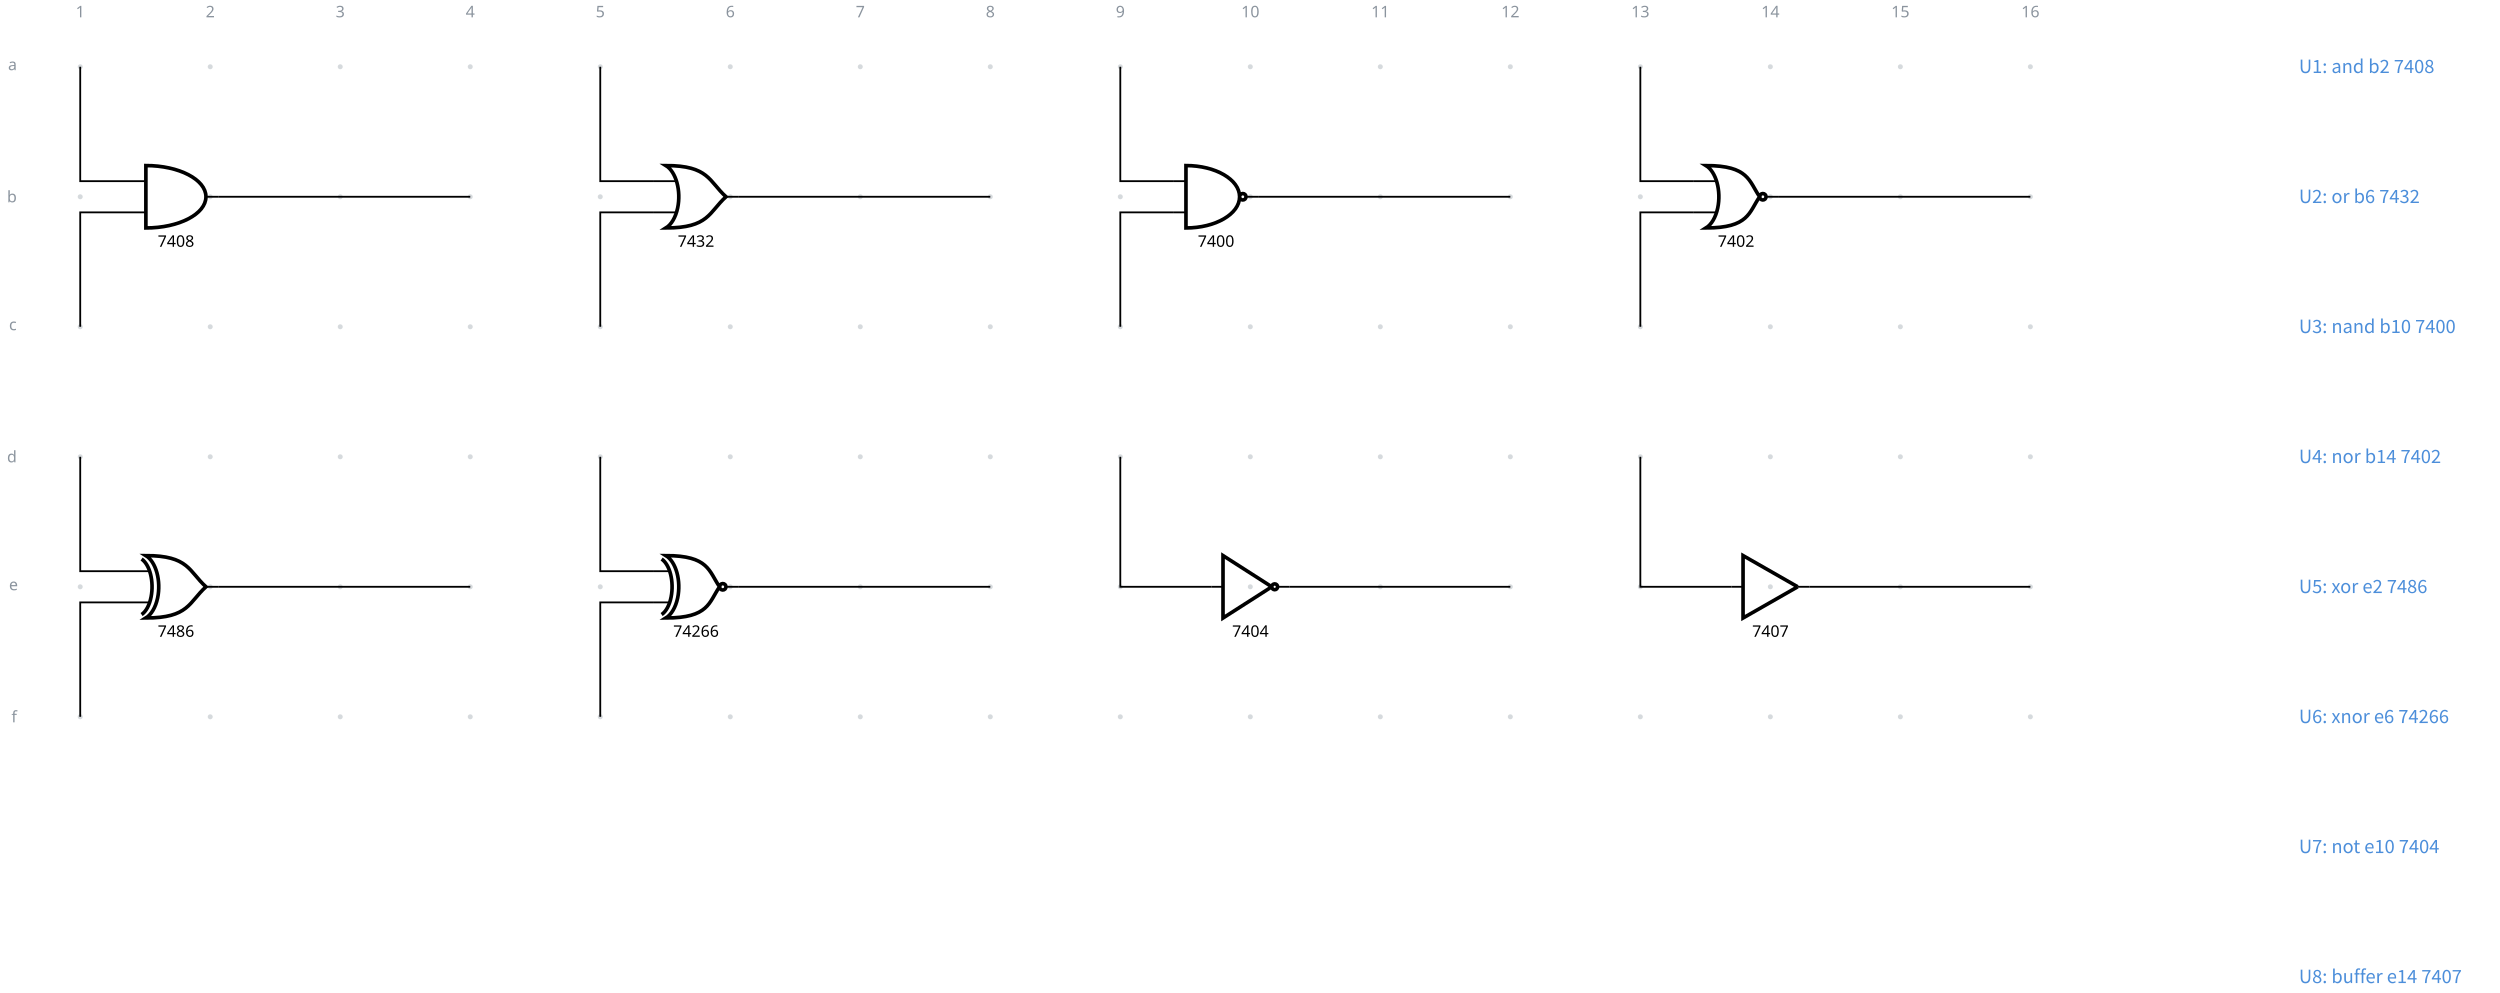
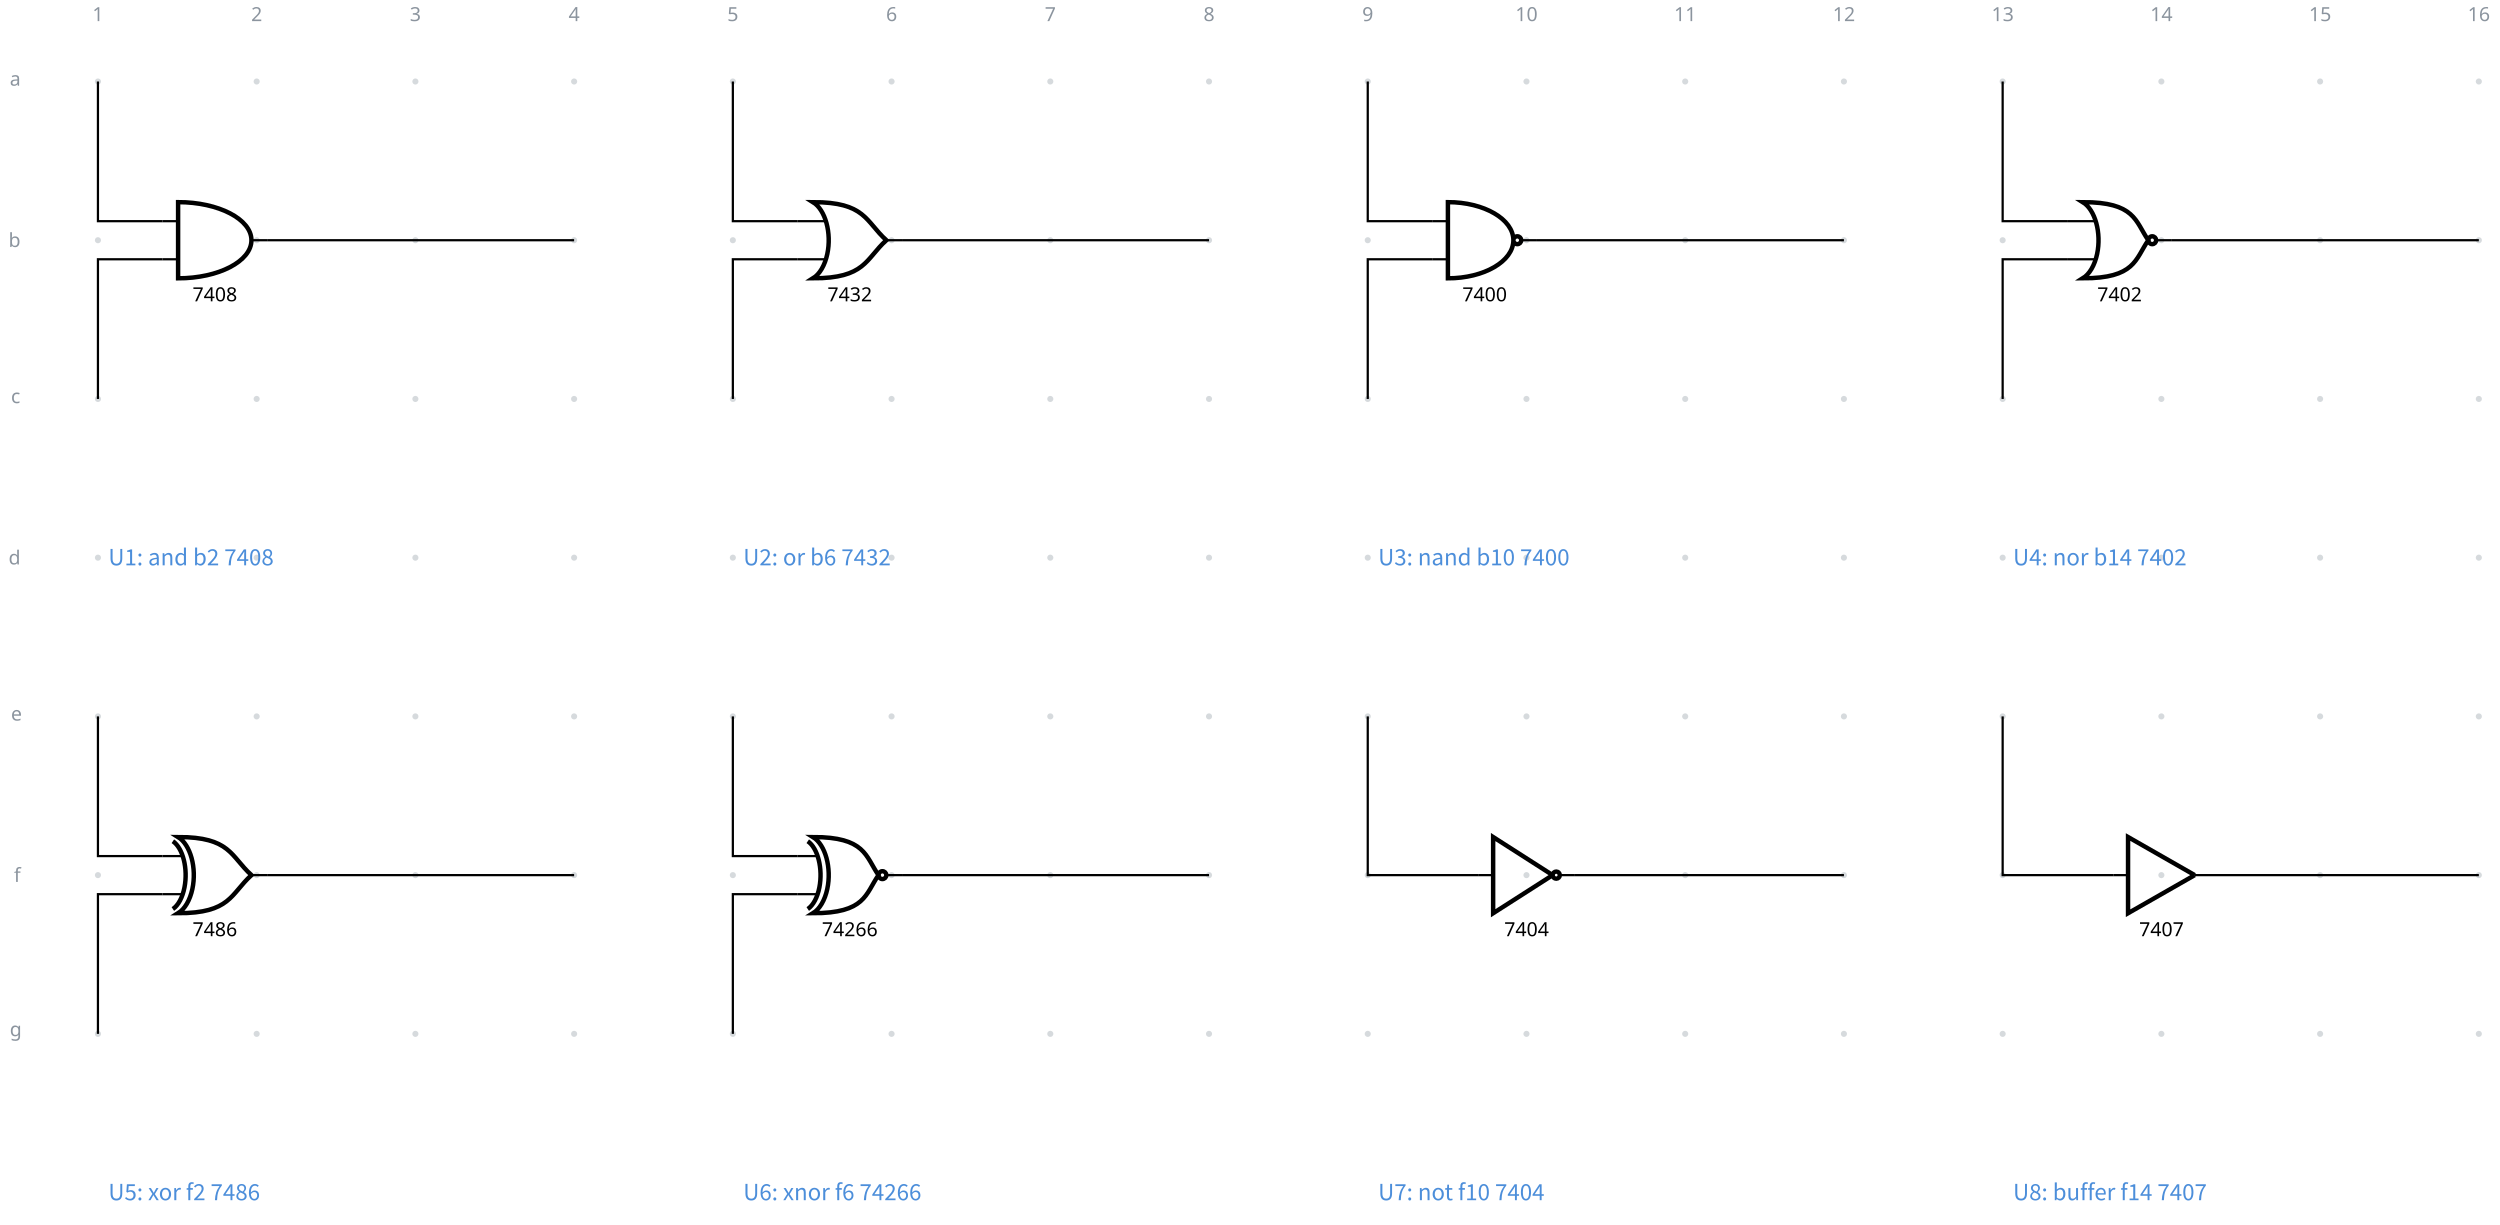
- <svg xmlns="http://www.w3.org/2000/svg" fill="currentColor" width="1459.002" height="579.01" viewBox="-72 -72 1094.252 434.257">
+ <svg xmlns="http://www.w3.org/2000/svg" fill="currentColor" width="1195.046" height="585.421" viewBox="-72 -72 896.284 439.066">
  <g stroke="currentColor" stroke-miterlimit="10" stroke-width=".8">
-     <path fill="#8b949e" fill-opacity=".35" stroke="none" stroke-opacity=".35" d="M-35.787-42.781a1.1 1.1 0 1 0-2.2 0 1.1 1.1 0 0 0 2.2 0M-35.787 14.124a1.1 1.1 0 1 0-2.2 0 1.1 1.1 0 0 0 2.2 0M-35.787 71.03a1.1 1.1 0 1 0-2.2 0 1.1 1.1 0 0 0 2.2 0M-35.787 127.935a1.1 1.1 0 1 0-2.2 0 1.1 1.1 0 0 0 2.2 0M-35.787 184.84a1.1 1.1 0 1 0-2.2 0 1.1 1.1 0 0 0 2.2 0M-35.787 241.746a1.1 1.1 0 1 0-2.2 0 1.1 1.1 0 0 0 2.2 0M21.118-42.781a1.1 1.1 0 1 0-2.2 0 1.1 1.1 0 0 0 2.2 0M21.118 14.124a1.1 1.1 0 1 0-2.2 0 1.1 1.1 0 0 0 2.2 0M21.118 71.03a1.1 1.1 0 1 0-2.2 0 1.1 1.1 0 0 0 2.2 0M21.118 127.935a1.1 1.1 0 1 0-2.2 0 1.1 1.1 0 0 0 2.2 0M21.118 184.84a1.1 1.1 0 1 0-2.2 0 1.1 1.1 0 0 0 2.2 0M21.118 241.746a1.1 1.1 0 1 0-2.2 0 1.1 1.1 0 0 0 2.2 0M78.024-42.781a1.1 1.1 0 1 0-2.2 0 1.1 1.1 0 0 0 2.2 0M78.024 14.124a1.1 1.1 0 1 0-2.2 0 1.1 1.1 0 0 0 2.2 0M78.024 71.03a1.1 1.1 0 1 0-2.2 0 1.1 1.1 0 0 0 2.2 0M78.024 127.935a1.1 1.1 0 1 0-2.2 0 1.1 1.1 0 0 0 2.2 0M78.024 184.84a1.1 1.1 0 1 0-2.2 0 1.1 1.1 0 0 0 2.2 0M78.024 241.746a1.1 1.1 0 1 0-2.2 0 1.1 1.1 0 0 0 2.2 0M134.93-42.781a1.1 1.1 0 1 0-2.2 0 1.1 1.1 0 0 0 2.2 0M134.93 14.124a1.1 1.1 0 1 0-2.2 0 1.1 1.1 0 0 0 2.2 0M134.93 71.03a1.1 1.1 0 1 0-2.2 0 1.1 1.1 0 0 0 2.2 0M134.93 127.935a1.1 1.1 0 1 0-2.2 0 1.1 1.1 0 0 0 2.2 0M134.93 184.84a1.1 1.1 0 1 0-2.2 0 1.1 1.1 0 0 0 2.2 0M134.93 241.746a1.1 1.1 0 1 0-2.2 0 1.1 1.1 0 0 0 2.2 0M191.835-42.781a1.1 1.1 0 1 0-2.2 0 1.1 1.1 0 0 0 2.2 0M191.835 14.124a1.1 1.1 0 1 0-2.2 0 1.1 1.1 0 0 0 2.2 0M191.835 71.03a1.1 1.1 0 1 0-2.2 0 1.1 1.1 0 0 0 2.2 0M191.835 127.935a1.1 1.1 0 1 0-2.2 0 1.1 1.1 0 0 0 2.2 0M191.835 184.84a1.1 1.1 0 1 0-2.2 0 1.1 1.1 0 0 0 2.2 0M191.835 241.746a1.1 1.1 0 1 0-2.2 0 1.1 1.1 0 0 0 2.2 0M248.74-42.781a1.1 1.1 0 1 0-2.2 0 1.1 1.1 0 0 0 2.2 0M248.74 14.124a1.1 1.1 0 1 0-2.2 0 1.1 1.1 0 0 0 2.2 0M248.74 71.03a1.1 1.1 0 1 0-2.2 0 1.1 1.1 0 0 0 2.2 0M248.74 127.935a1.1 1.1 0 1 0-2.2 0 1.1 1.1 0 0 0 2.2 0M248.74 184.84a1.1 1.1 0 1 0-2.2 0 1.1 1.1 0 0 0 2.2 0M248.74 241.746a1.1 1.1 0 1 0-2.2 0 1.1 1.1 0 0 0 2.2 0M305.646-42.781a1.1 1.1 0 1 0-2.2 0 1.1 1.1 0 0 0 2.2 0M305.646 14.124a1.1 1.1 0 1 0-2.2 0 1.1 1.1 0 0 0 2.2 0M305.646 71.03a1.1 1.1 0 1 0-2.2 0 1.1 1.1 0 0 0 2.2 0M305.646 127.935a1.1 1.1 0 1 0-2.2 0 1.1 1.1 0 0 0 2.2 0M305.646 184.84a1.1 1.1 0 1 0-2.2 0 1.1 1.1 0 0 0 2.2 0M305.646 241.746a1.1 1.1 0 1 0-2.2 0 1.1 1.1 0 0 0 2.2 0M362.551-42.781a1.1 1.1 0 1 0-2.2 0 1.1 1.1 0 0 0 2.2 0M362.551 14.124a1.1 1.1 0 1 0-2.2 0 1.1 1.1 0 0 0 2.2 0M362.551 71.03a1.1 1.1 0 1 0-2.2 0 1.1 1.1 0 0 0 2.2 0M362.551 127.935a1.1 1.1 0 1 0-2.2 0 1.1 1.1 0 0 0 2.2 0M362.551 184.84a1.1 1.1 0 1 0-2.2 0 1.1 1.1 0 0 0 2.2 0M362.551 241.746a1.1 1.1 0 1 0-2.2 0 1.1 1.1 0 0 0 2.2 0M419.457-42.781a1.1 1.1 0 1 0-2.2 0 1.1 1.1 0 0 0 2.2 0M419.457 14.124a1.1 1.1 0 1 0-2.2 0 1.1 1.1 0 0 0 2.2 0M419.457 71.03a1.1 1.1 0 1 0-2.2 0 1.1 1.1 0 0 0 2.2 0M419.457 127.935a1.1 1.1 0 1 0-2.2 0 1.1 1.1 0 0 0 2.2 0M419.457 184.84a1.1 1.1 0 1 0-2.2 0 1.1 1.1 0 0 0 2.2 0M419.457 241.746a1.1 1.1 0 1 0-2.2 0 1.1 1.1 0 0 0 2.2 0M476.362-42.781a1.1 1.1 0 1 0-2.2 0 1.1 1.1 0 0 0 2.2 0M476.362 14.124a1.1 1.1 0 1 0-2.2 0 1.1 1.1 0 0 0 2.2 0M476.362 71.03a1.1 1.1 0 1 0-2.2 0 1.1 1.1 0 0 0 2.2 0M476.362 127.935a1.1 1.1 0 1 0-2.2 0 1.1 1.1 0 0 0 2.2 0M476.362 184.84a1.1 1.1 0 1 0-2.2 0 1.1 1.1 0 0 0 2.2 0M476.362 241.746a1.1 1.1 0 1 0-2.2 0 1.1 1.1 0 0 0 2.2 0M533.268-42.781a1.1 1.1 0 1 0-2.2 0 1.1 1.1 0 0 0 2.2 0M533.268 14.124a1.1 1.1 0 1 0-2.2 0 1.1 1.1 0 0 0 2.2 0M533.268 71.03a1.1 1.1 0 1 0-2.2 0 1.1 1.1 0 0 0 2.2 0M533.268 127.935a1.1 1.1 0 1 0-2.2 0 1.1 1.1 0 0 0 2.2 0M533.268 184.84a1.1 1.1 0 1 0-2.2 0 1.1 1.1 0 0 0 2.2 0M533.268 241.746a1.1 1.1 0 1 0-2.2 0 1.1 1.1 0 0 0 2.2 0M590.173-42.781a1.1 1.1 0 1 0-2.2 0 1.1 1.1 0 0 0 2.2 0M590.173 14.124a1.1 1.1 0 1 0-2.2 0 1.1 1.1 0 0 0 2.2 0M590.173 71.03a1.1 1.1 0 1 0-2.2 0 1.1 1.1 0 0 0 2.2 0M590.173 127.935a1.1 1.1 0 1 0-2.2 0 1.1 1.1 0 0 0 2.2 0M590.173 184.84a1.1 1.1 0 1 0-2.2 0 1.1 1.1 0 0 0 2.2 0M590.173 241.746a1.1 1.1 0 1 0-2.2 0 1.1 1.1 0 0 0 2.2 0M647.079-42.781a1.1 1.1 0 1 0-2.2 0 1.1 1.1 0 0 0 2.2 0M647.079 14.124a1.1 1.1 0 1 0-2.2 0 1.1 1.1 0 0 0 2.2 0M647.079 71.03a1.1 1.1 0 1 0-2.2 0 1.1 1.1 0 0 0 2.2 0M647.079 127.935a1.1 1.1 0 1 0-2.2 0 1.1 1.1 0 0 0 2.2 0M647.079 184.84a1.1 1.1 0 1 0-2.2 0 1.1 1.1 0 0 0 2.2 0M647.079 241.746a1.1 1.1 0 1 0-2.2 0 1.1 1.1 0 0 0 2.2 0M703.984-42.781a1.1 1.1 0 1 0-2.2 0 1.1 1.1 0 0 0 2.2 0M703.984 14.124a1.1 1.1 0 1 0-2.2 0 1.1 1.1 0 0 0 2.2 0M703.984 71.03a1.1 1.1 0 1 0-2.2 0 1.1 1.1 0 0 0 2.2 0M703.984 127.935a1.1 1.1 0 1 0-2.2 0 1.1 1.1 0 0 0 2.2 0M703.984 184.84a1.1 1.1 0 1 0-2.2 0 1.1 1.1 0 0 0 2.2 0M703.984 241.746a1.1 1.1 0 1 0-2.2 0 1.1 1.1 0 0 0 2.2 0M760.89-42.781a1.1 1.1 0 1 0-2.2 0 1.1 1.1 0 0 0 2.2 0M760.89 14.124a1.1 1.1 0 1 0-2.2 0 1.1 1.1 0 0 0 2.2 0M760.89 71.03a1.1 1.1 0 1 0-2.2 0 1.1 1.1 0 0 0 2.2 0M760.89 127.935a1.1 1.1 0 1 0-2.2 0 1.1 1.1 0 0 0 2.2 0M760.89 184.84a1.1 1.1 0 1 0-2.2 0 1.1 1.1 0 0 0 2.2 0M760.89 241.746a1.1 1.1 0 1 0-2.2 0 1.1 1.1 0 0 0 2.2 0M817.795-42.781a1.1 1.1 0 1 0-2.2 0 1.1 1.1 0 0 0 2.2 0M817.795 14.124a1.1 1.1 0 1 0-2.2 0 1.1 1.1 0 0 0 2.2 0M817.795 71.03a1.1 1.1 0 1 0-2.2 0 1.1 1.1 0 0 0 2.2 0M817.795 127.935a1.1 1.1 0 1 0-2.2 0 1.1 1.1 0 0 0 2.2 0M817.795 184.84a1.1 1.1 0 1 0-2.2 0 1.1 1.1 0 0 0 2.2 0M817.795 241.746a1.1 1.1 0 1 0-2.2 0 1.1 1.1 0 0 0 2.2 0m-1.1 0" />
+     <path fill="#8b949e" fill-opacity=".35" stroke="none" stroke-opacity=".35" d="M-35.787-42.781a1.1 1.1 0 1 0-2.2 0 1.1 1.1 0 0 0 2.2 0M-35.787 14.124a1.1 1.1 0 1 0-2.2 0 1.1 1.1 0 0 0 2.2 0M-35.787 71.03a1.1 1.1 0 1 0-2.2 0 1.1 1.1 0 0 0 2.2 0M-35.787 127.935a1.1 1.1 0 1 0-2.2 0 1.1 1.1 0 0 0 2.2 0M-35.787 184.84a1.1 1.1 0 1 0-2.2 0 1.1 1.1 0 0 0 2.2 0M-35.787 241.746a1.1 1.1 0 1 0-2.2 0 1.1 1.1 0 0 0 2.2 0M-35.787 298.652a1.1 1.1 0 1 0-2.2 0 1.1 1.1 0 0 0 2.2 0M21.118-42.781a1.1 1.1 0 1 0-2.2 0 1.1 1.1 0 0 0 2.2 0M21.118 14.124a1.1 1.1 0 1 0-2.2 0 1.1 1.1 0 0 0 2.2 0M21.118 71.03a1.1 1.1 0 1 0-2.2 0 1.1 1.1 0 0 0 2.2 0M21.118 127.935a1.1 1.1 0 1 0-2.2 0 1.1 1.1 0 0 0 2.2 0M21.118 184.84a1.1 1.1 0 1 0-2.2 0 1.1 1.1 0 0 0 2.2 0M21.118 241.746a1.1 1.1 0 1 0-2.2 0 1.1 1.1 0 0 0 2.2 0M21.118 298.652a1.1 1.1 0 1 0-2.2 0 1.1 1.1 0 0 0 2.2 0M78.024-42.781a1.1 1.1 0 1 0-2.2 0 1.1 1.1 0 0 0 2.2 0M78.024 14.124a1.1 1.1 0 1 0-2.2 0 1.1 1.1 0 0 0 2.2 0M78.024 71.03a1.1 1.1 0 1 0-2.2 0 1.1 1.1 0 0 0 2.2 0M78.024 127.935a1.1 1.1 0 1 0-2.2 0 1.1 1.1 0 0 0 2.2 0M78.024 184.84a1.1 1.1 0 1 0-2.2 0 1.1 1.1 0 0 0 2.2 0M78.024 241.746a1.1 1.1 0 1 0-2.2 0 1.1 1.1 0 0 0 2.2 0M78.024 298.652a1.1 1.1 0 1 0-2.2 0 1.1 1.1 0 0 0 2.2 0M134.93-42.781a1.1 1.1 0 1 0-2.2 0 1.1 1.1 0 0 0 2.2 0M134.93 14.124a1.1 1.1 0 1 0-2.2 0 1.1 1.1 0 0 0 2.2 0M134.93 71.03a1.1 1.1 0 1 0-2.2 0 1.1 1.1 0 0 0 2.2 0M134.93 127.935a1.1 1.1 0 1 0-2.2 0 1.1 1.1 0 0 0 2.2 0M134.93 184.84a1.1 1.1 0 1 0-2.2 0 1.1 1.1 0 0 0 2.2 0M134.93 241.746a1.1 1.1 0 1 0-2.2 0 1.1 1.1 0 0 0 2.2 0M134.93 298.652a1.1 1.1 0 1 0-2.2 0 1.1 1.1 0 0 0 2.2 0M191.835-42.781a1.1 1.1 0 1 0-2.2 0 1.1 1.1 0 0 0 2.2 0M191.835 14.124a1.1 1.1 0 1 0-2.2 0 1.1 1.1 0 0 0 2.2 0M191.835 71.03a1.1 1.1 0 1 0-2.2 0 1.1 1.1 0 0 0 2.2 0M191.835 127.935a1.1 1.1 0 1 0-2.2 0 1.1 1.1 0 0 0 2.2 0M191.835 184.84a1.1 1.1 0 1 0-2.2 0 1.1 1.1 0 0 0 2.2 0M191.835 241.746a1.1 1.1 0 1 0-2.2 0 1.1 1.1 0 0 0 2.2 0M191.835 298.652a1.1 1.1 0 1 0-2.2 0 1.1 1.1 0 0 0 2.2 0M248.74-42.781a1.1 1.1 0 1 0-2.2 0 1.1 1.1 0 0 0 2.2 0M248.74 14.124a1.1 1.1 0 1 0-2.2 0 1.1 1.1 0 0 0 2.2 0M248.74 71.03a1.1 1.1 0 1 0-2.2 0 1.1 1.1 0 0 0 2.2 0M248.74 127.935a1.1 1.1 0 1 0-2.2 0 1.1 1.1 0 0 0 2.2 0M248.74 184.84a1.1 1.1 0 1 0-2.2 0 1.1 1.1 0 0 0 2.2 0M248.74 241.746a1.1 1.1 0 1 0-2.2 0 1.1 1.1 0 0 0 2.2 0M248.74 298.652a1.1 1.1 0 1 0-2.2 0 1.1 1.1 0 0 0 2.2 0M305.646-42.781a1.1 1.1 0 1 0-2.2 0 1.1 1.1 0 0 0 2.2 0M305.646 14.124a1.1 1.1 0 1 0-2.2 0 1.1 1.1 0 0 0 2.2 0M305.646 71.03a1.1 1.1 0 1 0-2.2 0 1.1 1.1 0 0 0 2.2 0M305.646 127.935a1.1 1.1 0 1 0-2.2 0 1.1 1.1 0 0 0 2.2 0M305.646 184.84a1.1 1.1 0 1 0-2.2 0 1.1 1.1 0 0 0 2.2 0M305.646 241.746a1.1 1.1 0 1 0-2.2 0 1.1 1.1 0 0 0 2.2 0M305.646 298.652a1.1 1.1 0 1 0-2.2 0 1.1 1.1 0 0 0 2.2 0M362.551-42.781a1.1 1.1 0 1 0-2.2 0 1.1 1.1 0 0 0 2.2 0M362.551 14.124a1.1 1.1 0 1 0-2.2 0 1.1 1.1 0 0 0 2.2 0M362.551 71.03a1.1 1.1 0 1 0-2.2 0 1.1 1.1 0 0 0 2.2 0M362.551 127.935a1.1 1.1 0 1 0-2.2 0 1.1 1.1 0 0 0 2.2 0M362.551 184.84a1.1 1.1 0 1 0-2.2 0 1.1 1.1 0 0 0 2.2 0M362.551 241.746a1.1 1.1 0 1 0-2.2 0 1.1 1.1 0 0 0 2.2 0M362.551 298.652a1.1 1.1 0 1 0-2.2 0 1.1 1.1 0 0 0 2.2 0M419.457-42.781a1.1 1.1 0 1 0-2.2 0 1.1 1.1 0 0 0 2.2 0M419.457 14.124a1.1 1.1 0 1 0-2.2 0 1.1 1.1 0 0 0 2.2 0M419.457 71.03a1.1 1.1 0 1 0-2.2 0 1.1 1.1 0 0 0 2.2 0M419.457 127.935a1.1 1.1 0 1 0-2.2 0 1.1 1.1 0 0 0 2.2 0M419.457 184.84a1.1 1.1 0 1 0-2.2 0 1.1 1.1 0 0 0 2.2 0M419.457 241.746a1.1 1.1 0 1 0-2.2 0 1.1 1.1 0 0 0 2.2 0M419.457 298.652a1.1 1.1 0 1 0-2.2 0 1.1 1.1 0 0 0 2.2 0M476.362-42.781a1.1 1.1 0 1 0-2.2 0 1.1 1.1 0 0 0 2.2 0M476.362 14.124a1.1 1.1 0 1 0-2.2 0 1.1 1.1 0 0 0 2.2 0M476.362 71.03a1.1 1.1 0 1 0-2.2 0 1.1 1.1 0 0 0 2.2 0M476.362 127.935a1.1 1.1 0 1 0-2.2 0 1.1 1.1 0 0 0 2.2 0M476.362 184.84a1.1 1.1 0 1 0-2.2 0 1.1 1.1 0 0 0 2.2 0M476.362 241.746a1.1 1.1 0 1 0-2.2 0 1.1 1.1 0 0 0 2.2 0M476.362 298.652a1.1 1.1 0 1 0-2.2 0 1.1 1.1 0 0 0 2.2 0M533.268-42.781a1.1 1.1 0 1 0-2.2 0 1.1 1.1 0 0 0 2.2 0M533.268 14.124a1.1 1.1 0 1 0-2.2 0 1.1 1.1 0 0 0 2.2 0M533.268 71.03a1.1 1.1 0 1 0-2.2 0 1.1 1.1 0 0 0 2.2 0M533.268 127.935a1.1 1.1 0 1 0-2.2 0 1.1 1.1 0 0 0 2.2 0M533.268 184.84a1.1 1.1 0 1 0-2.2 0 1.1 1.1 0 0 0 2.2 0M533.268 241.746a1.1 1.1 0 1 0-2.2 0 1.1 1.1 0 0 0 2.2 0M533.268 298.652a1.1 1.1 0 1 0-2.2 0 1.1 1.1 0 0 0 2.2 0M590.173-42.781a1.1 1.1 0 1 0-2.2 0 1.1 1.1 0 0 0 2.2 0M590.173 14.124a1.1 1.1 0 1 0-2.2 0 1.1 1.1 0 0 0 2.2 0M590.173 71.03a1.1 1.1 0 1 0-2.2 0 1.1 1.1 0 0 0 2.2 0M590.173 127.935a1.1 1.1 0 1 0-2.2 0 1.1 1.1 0 0 0 2.2 0M590.173 184.84a1.1 1.1 0 1 0-2.2 0 1.1 1.1 0 0 0 2.2 0M590.173 241.746a1.1 1.1 0 1 0-2.2 0 1.1 1.1 0 0 0 2.2 0M590.173 298.652a1.1 1.1 0 1 0-2.2 0 1.1 1.1 0 0 0 2.2 0M647.079-42.781a1.1 1.1 0 1 0-2.2 0 1.1 1.1 0 0 0 2.2 0M647.079 14.124a1.1 1.1 0 1 0-2.2 0 1.1 1.1 0 0 0 2.2 0M647.079 71.03a1.1 1.1 0 1 0-2.2 0 1.1 1.1 0 0 0 2.2 0M647.079 127.935a1.1 1.1 0 1 0-2.2 0 1.1 1.1 0 0 0 2.2 0M647.079 184.84a1.1 1.1 0 1 0-2.2 0 1.1 1.1 0 0 0 2.2 0M647.079 241.746a1.1 1.1 0 1 0-2.2 0 1.1 1.1 0 0 0 2.2 0M647.079 298.652a1.1 1.1 0 1 0-2.2 0 1.1 1.1 0 0 0 2.2 0M703.984-42.781a1.1 1.1 0 1 0-2.2 0 1.1 1.1 0 0 0 2.2 0M703.984 14.124a1.1 1.1 0 1 0-2.2 0 1.1 1.1 0 0 0 2.2 0M703.984 71.03a1.1 1.1 0 1 0-2.2 0 1.1 1.1 0 0 0 2.2 0M703.984 127.935a1.1 1.1 0 1 0-2.2 0 1.1 1.1 0 0 0 2.2 0M703.984 184.84a1.1 1.1 0 1 0-2.2 0 1.1 1.1 0 0 0 2.2 0M703.984 241.746a1.1 1.1 0 1 0-2.2 0 1.1 1.1 0 0 0 2.2 0M703.984 298.652a1.1 1.1 0 1 0-2.2 0 1.1 1.1 0 0 0 2.2 0M760.89-42.781a1.1 1.1 0 1 0-2.2 0 1.1 1.1 0 0 0 2.2 0M760.89 14.124a1.1 1.1 0 1 0-2.2 0 1.1 1.1 0 0 0 2.2 0M760.89 71.03a1.1 1.1 0 1 0-2.2 0 1.1 1.1 0 0 0 2.2 0M760.89 127.935a1.1 1.1 0 1 0-2.2 0 1.1 1.1 0 0 0 2.2 0M760.89 184.84a1.1 1.1 0 1 0-2.2 0 1.1 1.1 0 0 0 2.2 0M760.89 241.746a1.1 1.1 0 1 0-2.2 0 1.1 1.1 0 0 0 2.2 0M760.89 298.652a1.1 1.1 0 1 0-2.2 0 1.1 1.1 0 0 0 2.2 0M817.795-42.781a1.1 1.1 0 1 0-2.2 0 1.1 1.1 0 0 0 2.2 0M817.795 14.124a1.1 1.1 0 1 0-2.2 0 1.1 1.1 0 0 0 2.2 0M817.795 71.03a1.1 1.1 0 1 0-2.2 0 1.1 1.1 0 0 0 2.2 0M817.795 127.935a1.1 1.1 0 1 0-2.2 0 1.1 1.1 0 0 0 2.2 0M817.795 184.84a1.1 1.1 0 1 0-2.2 0 1.1 1.1 0 0 0 2.2 0M817.795 241.746a1.1 1.1 0 1 0-2.2 0 1.1 1.1 0 0 0 2.2 0M817.795 298.652a1.1 1.1 0 1 0-2.2 0 1.1 1.1 0 0 0 2.2 0m-1.1 0" />
    <g fill="#8b949e" stroke="#8b949e">
      <text x="-36.887" y="-42.781" fill="#8b949e" stroke="none" font-family="cmr7" font-size="7" transform="translate(-1.993 -21.645)">1</text>
    </g>
    <g fill="#8b949e" stroke="#8b949e">
      <text x="-36.887" y="-42.781" fill="#8b949e" stroke="none" font-family="cmr7" font-size="7" transform="translate(54.912 -21.645)">2</text>
    </g>
    <g fill="#8b949e" stroke="#8b949e">
      <text x="-36.887" y="-42.781" fill="#8b949e" stroke="none" font-family="cmr7" font-size="7" transform="translate(111.818 -21.645)">3</text>
    </g>
    <g fill="#8b949e" stroke="#8b949e">
      <text x="-36.887" y="-42.781" fill="#8b949e" stroke="none" font-family="cmr7" font-size="7" transform="translate(168.723 -21.645)">4</text>
    </g>
    <g fill="#8b949e" stroke="#8b949e">
      <text x="-36.887" y="-42.781" fill="#8b949e" stroke="none" font-family="cmr7" font-size="7" transform="translate(225.629 -21.645)">5</text>
    </g>
    <g fill="#8b949e" stroke="#8b949e">
      <text x="-36.887" y="-42.781" fill="#8b949e" stroke="none" font-family="cmr7" font-size="7" transform="translate(282.534 -21.645)">6</text>
    </g>
    <g fill="#8b949e" stroke="#8b949e">
      <text x="-36.887" y="-42.781" fill="#8b949e" stroke="none" font-family="cmr7" font-size="7" transform="translate(339.44 -21.645)">7</text>
    </g>
    <g fill="#8b949e" stroke="#8b949e">
      <text x="-36.887" y="-42.781" fill="#8b949e" stroke="none" font-family="cmr7" font-size="7" transform="translate(396.345 -21.645)">8</text>
    </g>
    <g fill="#8b949e" stroke="#8b949e">
      <text x="-36.887" y="-42.781" fill="#8b949e" stroke="none" font-family="cmr7" font-size="7" transform="translate(453.25 -21.645)">9</text>
    </g>
    <g fill="#8b949e" stroke="#8b949e">
      <text x="-36.887" y="-42.781" fill="#8b949e" stroke="none" font-family="cmr7" font-size="7" transform="translate(508.163 -21.645)">10</text>
    </g>
    <g fill="#8b949e" stroke="#8b949e">
      <text x="-36.887" y="-42.781" fill="#8b949e" stroke="none" font-family="cmr7" font-size="7" transform="translate(565.069 -21.645)">11</text>
    </g>
    <g fill="#8b949e" stroke="#8b949e">
      <text x="-36.887" y="-42.781" fill="#8b949e" stroke="none" font-family="cmr7" font-size="7" transform="translate(621.974 -21.645)">12</text>
    </g>
    <g fill="#8b949e" stroke="#8b949e">
      <text x="-36.887" y="-42.781" fill="#8b949e" stroke="none" font-family="cmr7" font-size="7" transform="translate(678.88 -21.645)">13</text>
    </g>
    <g fill="#8b949e" stroke="#8b949e">
      <text x="-36.887" y="-42.781" fill="#8b949e" stroke="none" font-family="cmr7" font-size="7" transform="translate(735.785 -21.645)">14</text>
    </g>
    <g fill="#8b949e" stroke="#8b949e">
      <text x="-36.887" y="-42.781" fill="#8b949e" stroke="none" font-family="cmr7" font-size="7" transform="translate(792.69 -21.645)">15</text>
    </g>
    <g fill="#8b949e" stroke="#8b949e">
      <text x="-36.887" y="-42.781" fill="#8b949e" stroke="none" font-family="cmr7" font-size="7" transform="translate(849.596 -21.645)">16</text>
    </g>
    <g fill="#8b949e" stroke="#8b949e">
      <text x="-36.887" y="-42.781" fill="#8b949e" stroke="none" font-family="cmr7" font-size="7" transform="translate(-31.62 1.507)">a</text>
    </g>
    <g fill="#8b949e" stroke="#8b949e">
      <text x="-36.887" y="-42.781" fill="#8b949e" stroke="none" font-family="cmr7" font-size="7" transform="translate(-32.05 59.336)">b</text>
    </g>
    <g fill="#8b949e" stroke="#8b949e">
      <text x="-36.887" y="-42.781" fill="#8b949e" stroke="none" font-family="cmr7" font-size="7" transform="translate(-31.189 115.318)">c</text>
    </g>
    <g fill="#8b949e" stroke="#8b949e">
      <text x="-36.887" y="-42.781" fill="#8b949e" stroke="none" font-family="cmr7" font-size="7" transform="translate(-32.05 173.147)">d</text>
    </g>
    <g fill="#8b949e" stroke="#8b949e">
      <text x="-36.887" y="-42.781" fill="#8b949e" stroke="none" font-family="cmr7" font-size="7" transform="translate(-31.189 229.129)">e</text>
    </g>
    <g fill="#8b949e" stroke="#8b949e">
      <text x="-36.887" y="-42.781" fill="#8b949e" stroke="none" font-family="cmr7" font-size="7" transform="translate(-30.112 286.958)">f</text>
    </g>
+     <g fill="#8b949e" stroke="#8b949e">
+       <text x="-36.887" y="-42.781" fill="#8b949e" stroke="none" font-family="cmr7" font-size="7" transform="translate(-31.62 342.26)">g</text>
+     </g>
    <path fill="none" d="M-13.784 7.296h5.634m-5.634 13.657h5.634m31.924-6.829H18.14" />
    <g stroke-width="1.6">
      <path fill="none" d="M-8.15.467v27.315c14.52 0 26.29-6.115 26.29-13.658S6.37.467-8.15.467Z" />
    </g>
    <text x="-36.887" y="-42.781" stroke="none" font-family="cmr7" font-size="7" transform="translate(33.91 78.807)">7408</text>
    <path fill="none" d="M213.838 7.296h10.264m-10.264 13.657h10.264m27.294-6.829h-5.634" />
    <g stroke-width="1.6">
      <path fill="none" d="M219.472.467c4.444 2.745 6.735 11.085 5.118 18.627-.866 4.036-2.74 7.217-5.118 8.686 18.779.002 18.779-6.827 26.29-13.656-7.511-6.828-7.511-13.657-26.29-13.657Z" />
    </g>
    <text x="-36.887" y="-42.781" stroke="none" font-family="cmr7" font-size="7" transform="translate(261.532 78.807)">7432</text>
    <path fill="none" d="M441.46 7.296h5.634m-5.634 13.657h5.634m31.924-6.829h-5.634" />
    <g stroke-width="1.6">
      <path fill="none" d="M447.094.467v27.315c12.964 0 23.473-6.115 23.473-13.658S460.058.467 447.094.467Zm26.29 13.657a1.408 1.408 0 1 0-2.817 0 1.408 1.408 0 0 0 2.817 0Zm-1.408 0" />
    </g>
    <text x="-36.887" y="-42.781" stroke="none" font-family="cmr7" font-size="7" transform="translate(489.154 78.807)">7400</text>
    <path fill="none" d="M669.082 7.296h10.264m-10.264 13.657h10.264m27.294-6.829h-5.634" />
    <g stroke-width="1.6">
      <path fill="none" d="M674.716.467c4.444 2.745 6.735 11.085 5.118 18.627-.866 4.036-2.74 7.217-5.118 8.686 18.779.002 18.779-6.827 23.473-13.656C693.495 7.296 693.495.467 674.716.467Zm26.29 13.657a1.408 1.408 0 1 0-2.817 0 1.408 1.408 0 0 0 2.817 0Zm-1.408 0" />
    </g>
    <text x="-36.887" y="-42.781" stroke="none" font-family="cmr7" font-size="7" transform="translate(716.776 78.807)">7402</text>
-     <path fill="none" d="M-13.784 178.012h6.74m-6.74 13.657h6.74m30.818-6.828H18.14" />
+     <path fill="none" d="M-13.784 234.917h6.74m-6.74 13.658h6.74m30.818-6.829H18.14" />
    <g stroke-width="1.6">
-       <path fill="none" d="M-8.15 171.183c4.444 2.746 6.735 11.085 5.118 18.627-.866 4.037-2.74 7.217-5.118 8.686 18.779.002 18.779-6.827 26.29-13.655-7.511-6.829-7.511-13.658-26.29-13.658Z" />
-       <path fill="none" d="M-10.028 172.688c3.614 2.443 5.477 9.864 4.161 16.576-.703 3.592-2.227 6.422-4.161 7.73" />
+       <path fill="none" d="M-8.15 228.089c4.444 2.745 6.735 11.085 5.118 18.627-.866 4.036-2.74 7.217-5.118 8.686 18.779.001 18.779-6.827 26.29-13.656-7.511-6.829-7.511-13.657-26.29-13.657Z" />
+       <path fill="none" d="M-10.028 229.593c3.614 2.443 5.477 9.865 4.161 16.576-.703 3.592-2.227 6.423-4.161 7.73" />
    </g>
-     <text x="-36.887" y="-42.781" stroke="none" font-family="cmr7" font-size="7" transform="translate(33.91 249.523)">7486</text>
-     <path fill="none" d="M213.838 178.012h6.74m-6.74 13.657h6.74m30.818-6.828h-5.634" />
+     <text x="-36.887" y="-42.781" stroke="none" font-family="cmr7" font-size="7" transform="translate(33.91 306.429)">7486</text>
+     <path fill="none" d="M213.838 234.917h6.74m-6.74 13.658h6.74m30.818-6.829h-5.634" />
    <g stroke-width="1.6">
-       <path fill="none" d="M219.472 171.183c4.444 2.746 6.735 11.085 5.118 18.627-.866 4.037-2.74 7.217-5.118 8.686 18.779.002 18.779-6.827 23.474-13.655-4.695-6.829-4.695-13.658-23.474-13.658Zm26.29 13.658a1.408 1.408 0 1 0-2.816 0 1.408 1.408 0 0 0 2.816 0Zm-1.408 0" />
-       <path fill="none" d="M217.594 172.688c3.614 2.443 5.477 9.864 4.161 16.576-.703 3.592-2.227 6.422-4.161 7.73" />
+       <path fill="none" d="M219.472 228.089c4.444 2.745 6.735 11.085 5.118 18.627-.866 4.036-2.74 7.217-5.118 8.686 18.779.001 18.779-6.827 23.474-13.656-4.695-6.829-4.695-13.657-23.474-13.657Zm26.29 13.657a1.408 1.408 0 1 0-2.816 0 1.408 1.408 0 0 0 2.816 0Zm-1.408 0" />
+       <path fill="none" d="M217.594 229.593c3.614 2.443 5.477 9.865 4.161 16.576-.703 3.592-2.227 6.423-4.161 7.73" />
    </g>
-     <text x="-36.887" y="-42.781" stroke="none" font-family="cmr7" font-size="7" transform="translate(259.539 249.523)">74266</text>
+     <text x="-36.887" y="-42.781" stroke="none" font-family="cmr7" font-size="7" transform="translate(259.539 306.429)">74266</text>
    <g fill="none" stroke-width="1.6">
-       <path d="m484.652 184.84-21.34-13.657v27.315l21.34-13.657M487.212 184.84a1.28 1.28 0 1 0-2.56 0 1.28 1.28 0 0 0 2.56 0Zm-1.28 0" />
+       <path d="m484.652 241.746-21.34-13.657v27.314l21.34-13.657M487.212 241.746a1.28 1.28 0 1 0-2.56 0 1.28 1.28 0 0 0 2.56 0Zm-1.28 0" />
    </g>
-     <path fill="none" d="M458.19 184.84h5.122m29.022 0h-5.122" />
-     <text x="-36.887" y="-42.781" stroke="none" font-family="cmr7" font-size="7" transform="translate(504.177 249.523)">7404</text>
-     <path fill="none" stroke-width="1.6" d="m714.834 184.84-23.9-13.657v27.315l23.9-13.657" />
-     <path fill="none" d="M685.813 184.84h5.121m29.022 0h-5.122" />
-     <text x="-36.887" y="-42.781" stroke="none" font-family="cmr7" font-size="7" transform="translate(731.8 249.523)">7407</text>
-     <path fill="none" d="M-36.887-42.781V7.296h23.103M-36.887 71.03V20.953h23.103M23.774 14.124h110.055M190.735-42.781V7.296h23.103M190.735 71.03V20.953h23.103M251.396 14.124h110.055M418.357-42.781V7.296h23.103M418.357 71.03V20.953h23.103M479.018 14.124h110.055M645.979-42.781V7.296h23.103M645.979 71.03V20.953h23.103M706.64 14.124h110.055M-36.887 127.935v50.077h23.103M-36.887 241.746V191.67h23.103M23.774 184.84h110.055M190.735 127.935v50.077h23.103M190.735 241.746V191.67h23.103M251.396 184.84h110.055M418.357 127.935v56.906h39.834M492.334 184.84h96.74M645.979 127.935v56.906h39.834M719.956 184.84h96.74" />
+     <path fill="none" d="M458.19 241.746h5.122m29.022 0h-5.122" />
+     <text x="-36.887" y="-42.781" stroke="none" font-family="cmr7" font-size="7" transform="translate(504.177 306.429)">7404</text>
+     <path fill="none" stroke-width="1.6" d="m714.834 241.746-23.9-13.657v27.314l23.9-13.657" />
+     <path fill="none" d="M685.813 241.746h5.121m29.022 0h-5.122" />
+     <text x="-36.887" y="-42.781" stroke="none" font-family="cmr7" font-size="7" transform="translate(731.8 306.429)">7407</text>
+     <path fill="none" d="M-36.887-42.781V7.296h23.103M-36.887 71.03V20.953h23.103M23.774 14.124h110.055M190.735-42.781V7.296h23.103M190.735 71.03V20.953h23.103M251.396 14.124h110.055M418.357-42.781V7.296h23.103M418.357 71.03V20.953h23.103M479.018 14.124h110.055M645.979-42.781V7.296h23.103M645.979 71.03V20.953h23.103M706.64 14.124h110.055M-36.887 184.84v50.077h23.103M-36.887 298.652v-50.077h23.103M23.774 241.746h110.055M190.735 184.84v50.077h23.103M190.735 298.652v-50.077h23.103M251.396 241.746h110.055M418.357 184.84v56.906h39.834M492.334 241.746h96.74M645.979 184.84v56.906h39.834M719.956 241.746h96.74" />
    <g>
-       <text x="-36.887" y="-42.781" fill="#4c8eda" stroke="none" font-family="'Noto Sans CJK JP','Noto Sans JP','Hiragino Sans','Yu Gothic',sans-serif" font-size="8" transform="translate(971.126 2.733)">U1: and b2 7408</text>
+       <text x="-36.887" y="-42.781" fill="#4c8eda" stroke="none" font-family="'Noto Sans CJK JP','Noto Sans JP','Hiragino Sans','Yu Gothic',sans-serif" font-size="8" transform="translate(3.733 173.45)">U1: and b2 7408</text>
    </g>
    <g>
-       <text x="-36.887" y="-42.781" fill="#4c8eda" stroke="none" font-family="'Noto Sans CJK JP','Noto Sans JP','Hiragino Sans','Yu Gothic',sans-serif" font-size="8" transform="translate(971.126 59.639)">U2: or b6 7432</text>
+       <text x="-36.887" y="-42.781" fill="#4c8eda" stroke="none" font-family="'Noto Sans CJK JP','Noto Sans JP','Hiragino Sans','Yu Gothic',sans-serif" font-size="8" transform="translate(231.355 173.45)">U2: or b6 7432</text>
    </g>
    <g>
-       <text x="-36.887" y="-42.781" fill="#4c8eda" stroke="none" font-family="'Noto Sans CJK JP','Noto Sans JP','Hiragino Sans','Yu Gothic',sans-serif" font-size="8" transform="translate(971.126 116.544)">U3: nand b10 7400</text>
+       <text x="-36.887" y="-42.781" fill="#4c8eda" stroke="none" font-family="'Noto Sans CJK JP','Noto Sans JP','Hiragino Sans','Yu Gothic',sans-serif" font-size="8" transform="translate(458.977 173.45)">U3: nand b10 7400</text>
    </g>
    <g>
-       <text x="-36.887" y="-42.781" fill="#4c8eda" stroke="none" font-family="'Noto Sans CJK JP','Noto Sans JP','Hiragino Sans','Yu Gothic',sans-serif" font-size="8" transform="translate(971.126 173.45)">U4: nor b14 7402</text>
+       <text x="-36.887" y="-42.781" fill="#4c8eda" stroke="none" font-family="'Noto Sans CJK JP','Noto Sans JP','Hiragino Sans','Yu Gothic',sans-serif" font-size="8" transform="translate(686.599 173.45)">U4: nor b14 7402</text>
    </g>
    <g>
-       <text x="-36.887" y="-42.781" fill="#4c8eda" stroke="none" font-family="'Noto Sans CJK JP','Noto Sans JP','Hiragino Sans','Yu Gothic',sans-serif" font-size="8" transform="translate(971.126 230.355)">U5: xor e2 7486</text>
+       <text x="-36.887" y="-42.781" fill="#4c8eda" stroke="none" font-family="'Noto Sans CJK JP','Noto Sans JP','Hiragino Sans','Yu Gothic',sans-serif" font-size="8" transform="translate(3.733 401.072)">U5: xor f2 7486</text>
    </g>
    <g>
-       <text x="-36.887" y="-42.781" fill="#4c8eda" stroke="none" font-family="'Noto Sans CJK JP','Noto Sans JP','Hiragino Sans','Yu Gothic',sans-serif" font-size="8" transform="translate(971.126 287.26)">U6: xnor e6 74266</text>
+       <text x="-36.887" y="-42.781" fill="#4c8eda" stroke="none" font-family="'Noto Sans CJK JP','Noto Sans JP','Hiragino Sans','Yu Gothic',sans-serif" font-size="8" transform="translate(231.355 401.072)">U6: xnor f6 74266</text>
    </g>
    <g>
-       <text x="-36.887" y="-42.781" fill="#4c8eda" stroke="none" font-family="'Noto Sans CJK JP','Noto Sans JP','Hiragino Sans','Yu Gothic',sans-serif" font-size="8" transform="translate(971.126 344.166)">U7: not e10 7404</text>
+       <text x="-36.887" y="-42.781" fill="#4c8eda" stroke="none" font-family="'Noto Sans CJK JP','Noto Sans JP','Hiragino Sans','Yu Gothic',sans-serif" font-size="8" transform="translate(458.977 401.072)">U7: not f10 7404</text>
    </g>
    <g>
-       <text x="-36.887" y="-42.781" fill="#4c8eda" stroke="none" font-family="'Noto Sans CJK JP','Noto Sans JP','Hiragino Sans','Yu Gothic',sans-serif" font-size="8" transform="translate(971.126 401.072)">U8: buffer e14 7407</text>
+       <text x="-36.887" y="-42.781" fill="#4c8eda" stroke="none" font-family="'Noto Sans CJK JP','Noto Sans JP','Hiragino Sans','Yu Gothic',sans-serif" font-size="8" transform="translate(686.599 401.072)">U8: buffer f14 7407</text>
    </g>
  </g>
</svg>
